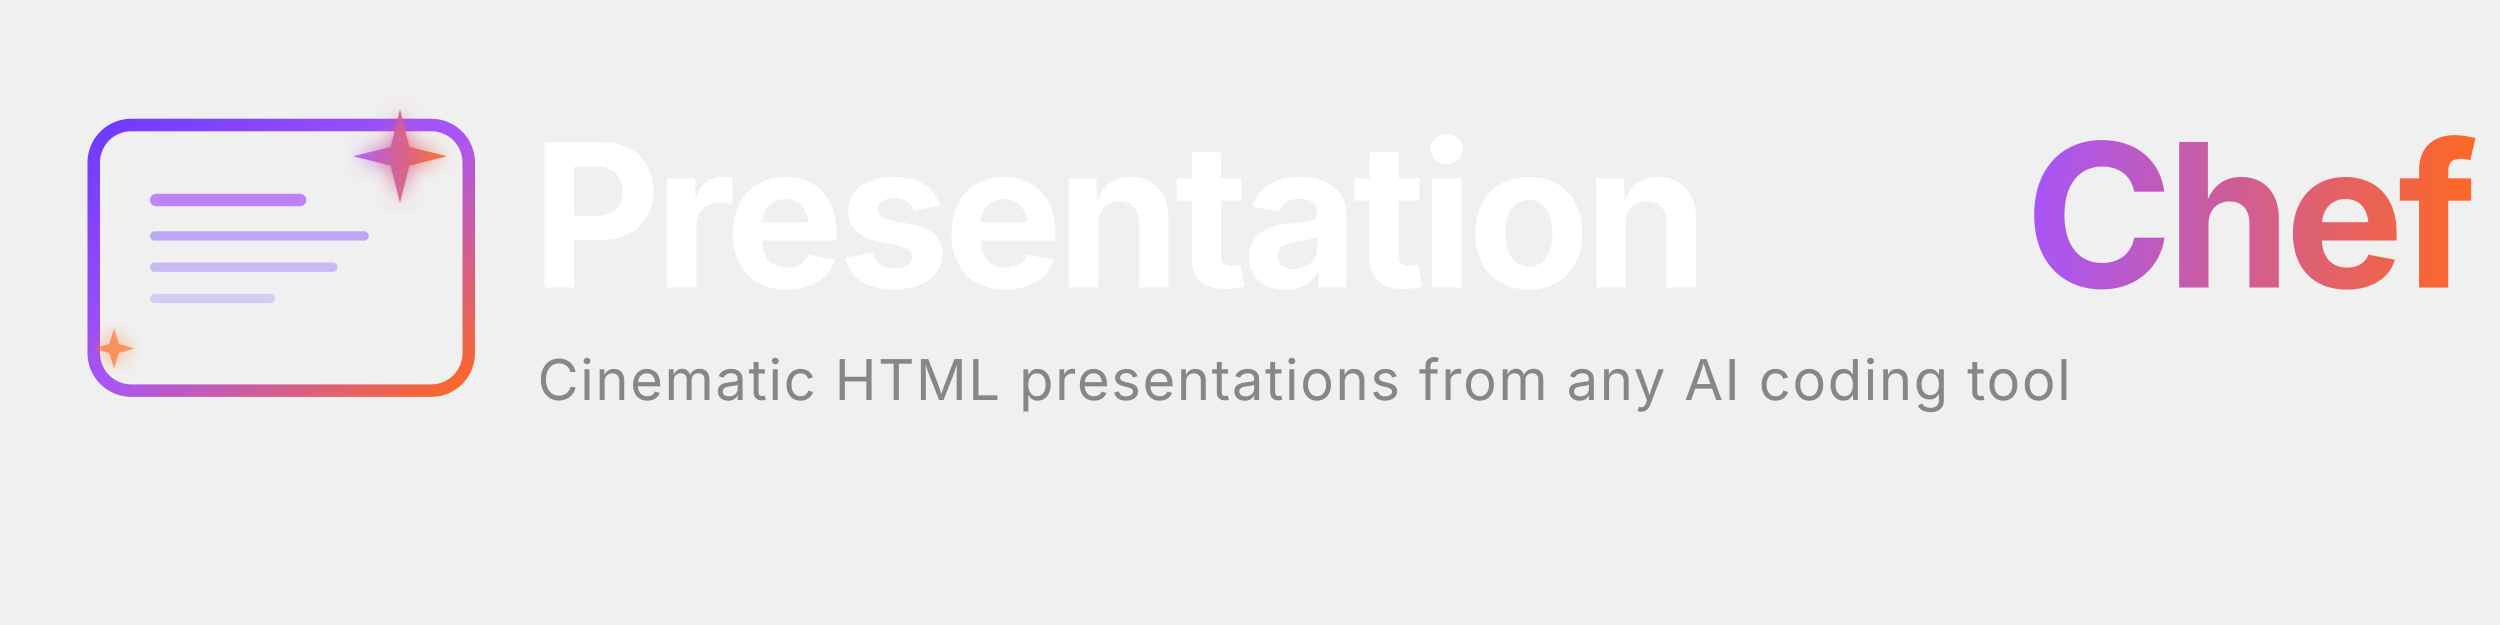
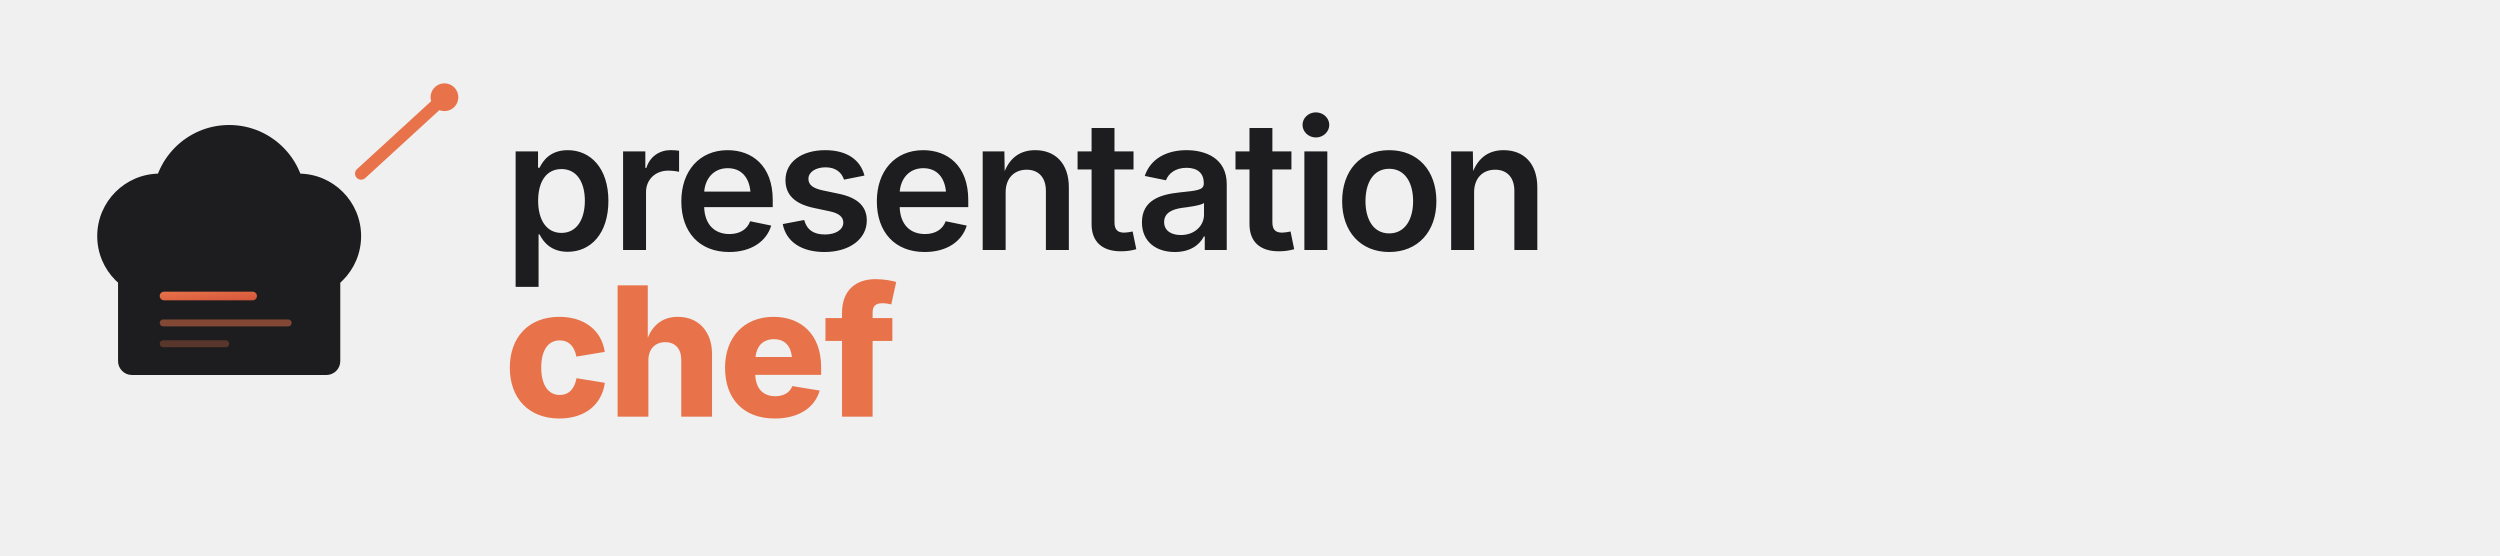
- <svg xmlns="http://www.w3.org/2000/svg" viewBox="0 0 800 200" fill="none">
+ <svg xmlns="http://www.w3.org/2000/svg" viewBox="0 0 720 160" fill="none">
  <defs>
-     <linearGradient id="g1" x1="0%" y1="0%" x2="100%" y2="100%">
-       <stop offset="0%" stop-color="#6e3aff" />
-       <stop offset="50%" stop-color="#a855f7" />
-       <stop offset="100%" stop-color="#ff6723" />
+     <linearGradient id="warm" x1="0%" y1="0%" x2="100%" y2="100%">
+       <stop offset="0%" stop-color="#e8734a" />
+       <stop offset="100%" stop-color="#d4553a" />
    </linearGradient>
-     <linearGradient id="g2" x1="0%" y1="0%" x2="100%" y2="0%">
-       <stop offset="0%" stop-color="#a855f7" />
-       <stop offset="100%" stop-color="#ff6723" />
-     </linearGradient>
-     <filter id="glow">
-       <feGaussianBlur stdDeviation="3" result="blur" />
-       <feMerge>
-         <feMergeNode in="blur" />
-         <feMergeNode in="SourceGraphic" />
-       </feMerge>
-     </filter>
  </defs>
-   <g transform="translate(20, 30)">
-     <rect x="10" y="10" width="120" height="85" rx="12" ry="12" fill="none" stroke="url(#g1)" stroke-width="4" />
-     <rect x="28" y="32" width="50" height="4" rx="2" fill="#a855f7" opacity="0.7" />
-     <rect x="28" y="44" width="70" height="3" rx="1.5" fill="#6e3aff" opacity="0.4" />
-     <rect x="28" y="54" width="60" height="3" rx="1.5" fill="#6e3aff" opacity="0.3" />
-     <rect x="28" y="64" width="40" height="3" rx="1.5" fill="#6e3aff" opacity="0.2" />
-     <line x1="70" y1="95" x2="70" y2="115" stroke="url(#g1)" stroke-width="3" stroke-linecap="round" />
-     <line x1="45" y1="115" x2="95" y2="115" stroke="url(#g1)" stroke-width="3" stroke-linecap="round" />
-     <g transform="translate(105, 5)" filter="url(#glow)">
-       <path d="M0 12 L3 0 L6 12 L18 15 L6 18 L3 30 L0 18 L-12 15 Z" fill="url(#g2)" opacity="0.9" />
-     </g>
-     <g transform="translate(15, 75)" filter="url(#glow)">
-       <path d="M0 5 L1.5 0 L3 5 L8 6.5 L3 8 L1.5 13 L0 8 L-5 6.5 Z" fill="#ff6723" opacity="0.6" />
-     </g>
+   <g transform="translate(16, 20)">
+     <circle cx="50" cy="38" r="22" fill="#1d1d1f" />
+     <circle cx="30" cy="48" r="18" fill="#1d1d1f" />
+     <circle cx="70" cy="48" r="18" fill="#1d1d1f" />
+     <rect x="18" y="56" width="64" height="32" rx="4" fill="#1d1d1f" />
+     <rect x="30" y="64" width="28" height="2.5" rx="1.25" fill="url(#warm)" />
+     <rect x="30" y="72" width="38" height="2" rx="1" fill="#e8734a" opacity="0.5" />
+     <rect x="30" y="78" width="20" height="2" rx="1" fill="#e8734a" opacity="0.3" />
+     <line x1="88" y1="30" x2="112" y2="8" stroke="#e8734a" stroke-width="3.5" stroke-linecap="round" />
+     <circle cx="112" cy="8" r="4" fill="#e8734a" />
  </g>
-   <text x="170" y="92" font-family="-apple-system, BlinkMacSystemFont, 'SF Pro Display', 'Segoe UI', sans-serif" font-size="64" font-weight="700" letter-spacing="-2" fill="white">
-     Presentation
-   </text>
-   <text x="648" y="92" font-family="-apple-system, BlinkMacSystemFont, 'SF Pro Display', 'Segoe UI', sans-serif" font-size="64" font-weight="700" letter-spacing="-2" fill="url(#g2)">
-     Chef
-   </text>
-   <text x="172" y="128" font-family="-apple-system, BlinkMacSystemFont, 'SF Pro Display', 'Segoe UI', sans-serif" font-size="18" font-weight="400" letter-spacing="0.5" fill="#86868b">
-     Cinematic HTML presentations from any AI coding tool
-   </text>
+   <text x="145" y="72" font-family="-apple-system, BlinkMacSystemFont, 'SF Pro Display', 'Segoe UI', sans-serif" font-size="52" font-weight="600" letter-spacing="-1.5" fill="#1d1d1f">presentation</text>
+   <text x="145" y="120" font-family="-apple-system, BlinkMacSystemFont, 'SF Pro Display', 'Segoe UI', sans-serif" font-size="52" font-weight="800" letter-spacing="-1" fill="#e8734a">chef</text>
</svg>
